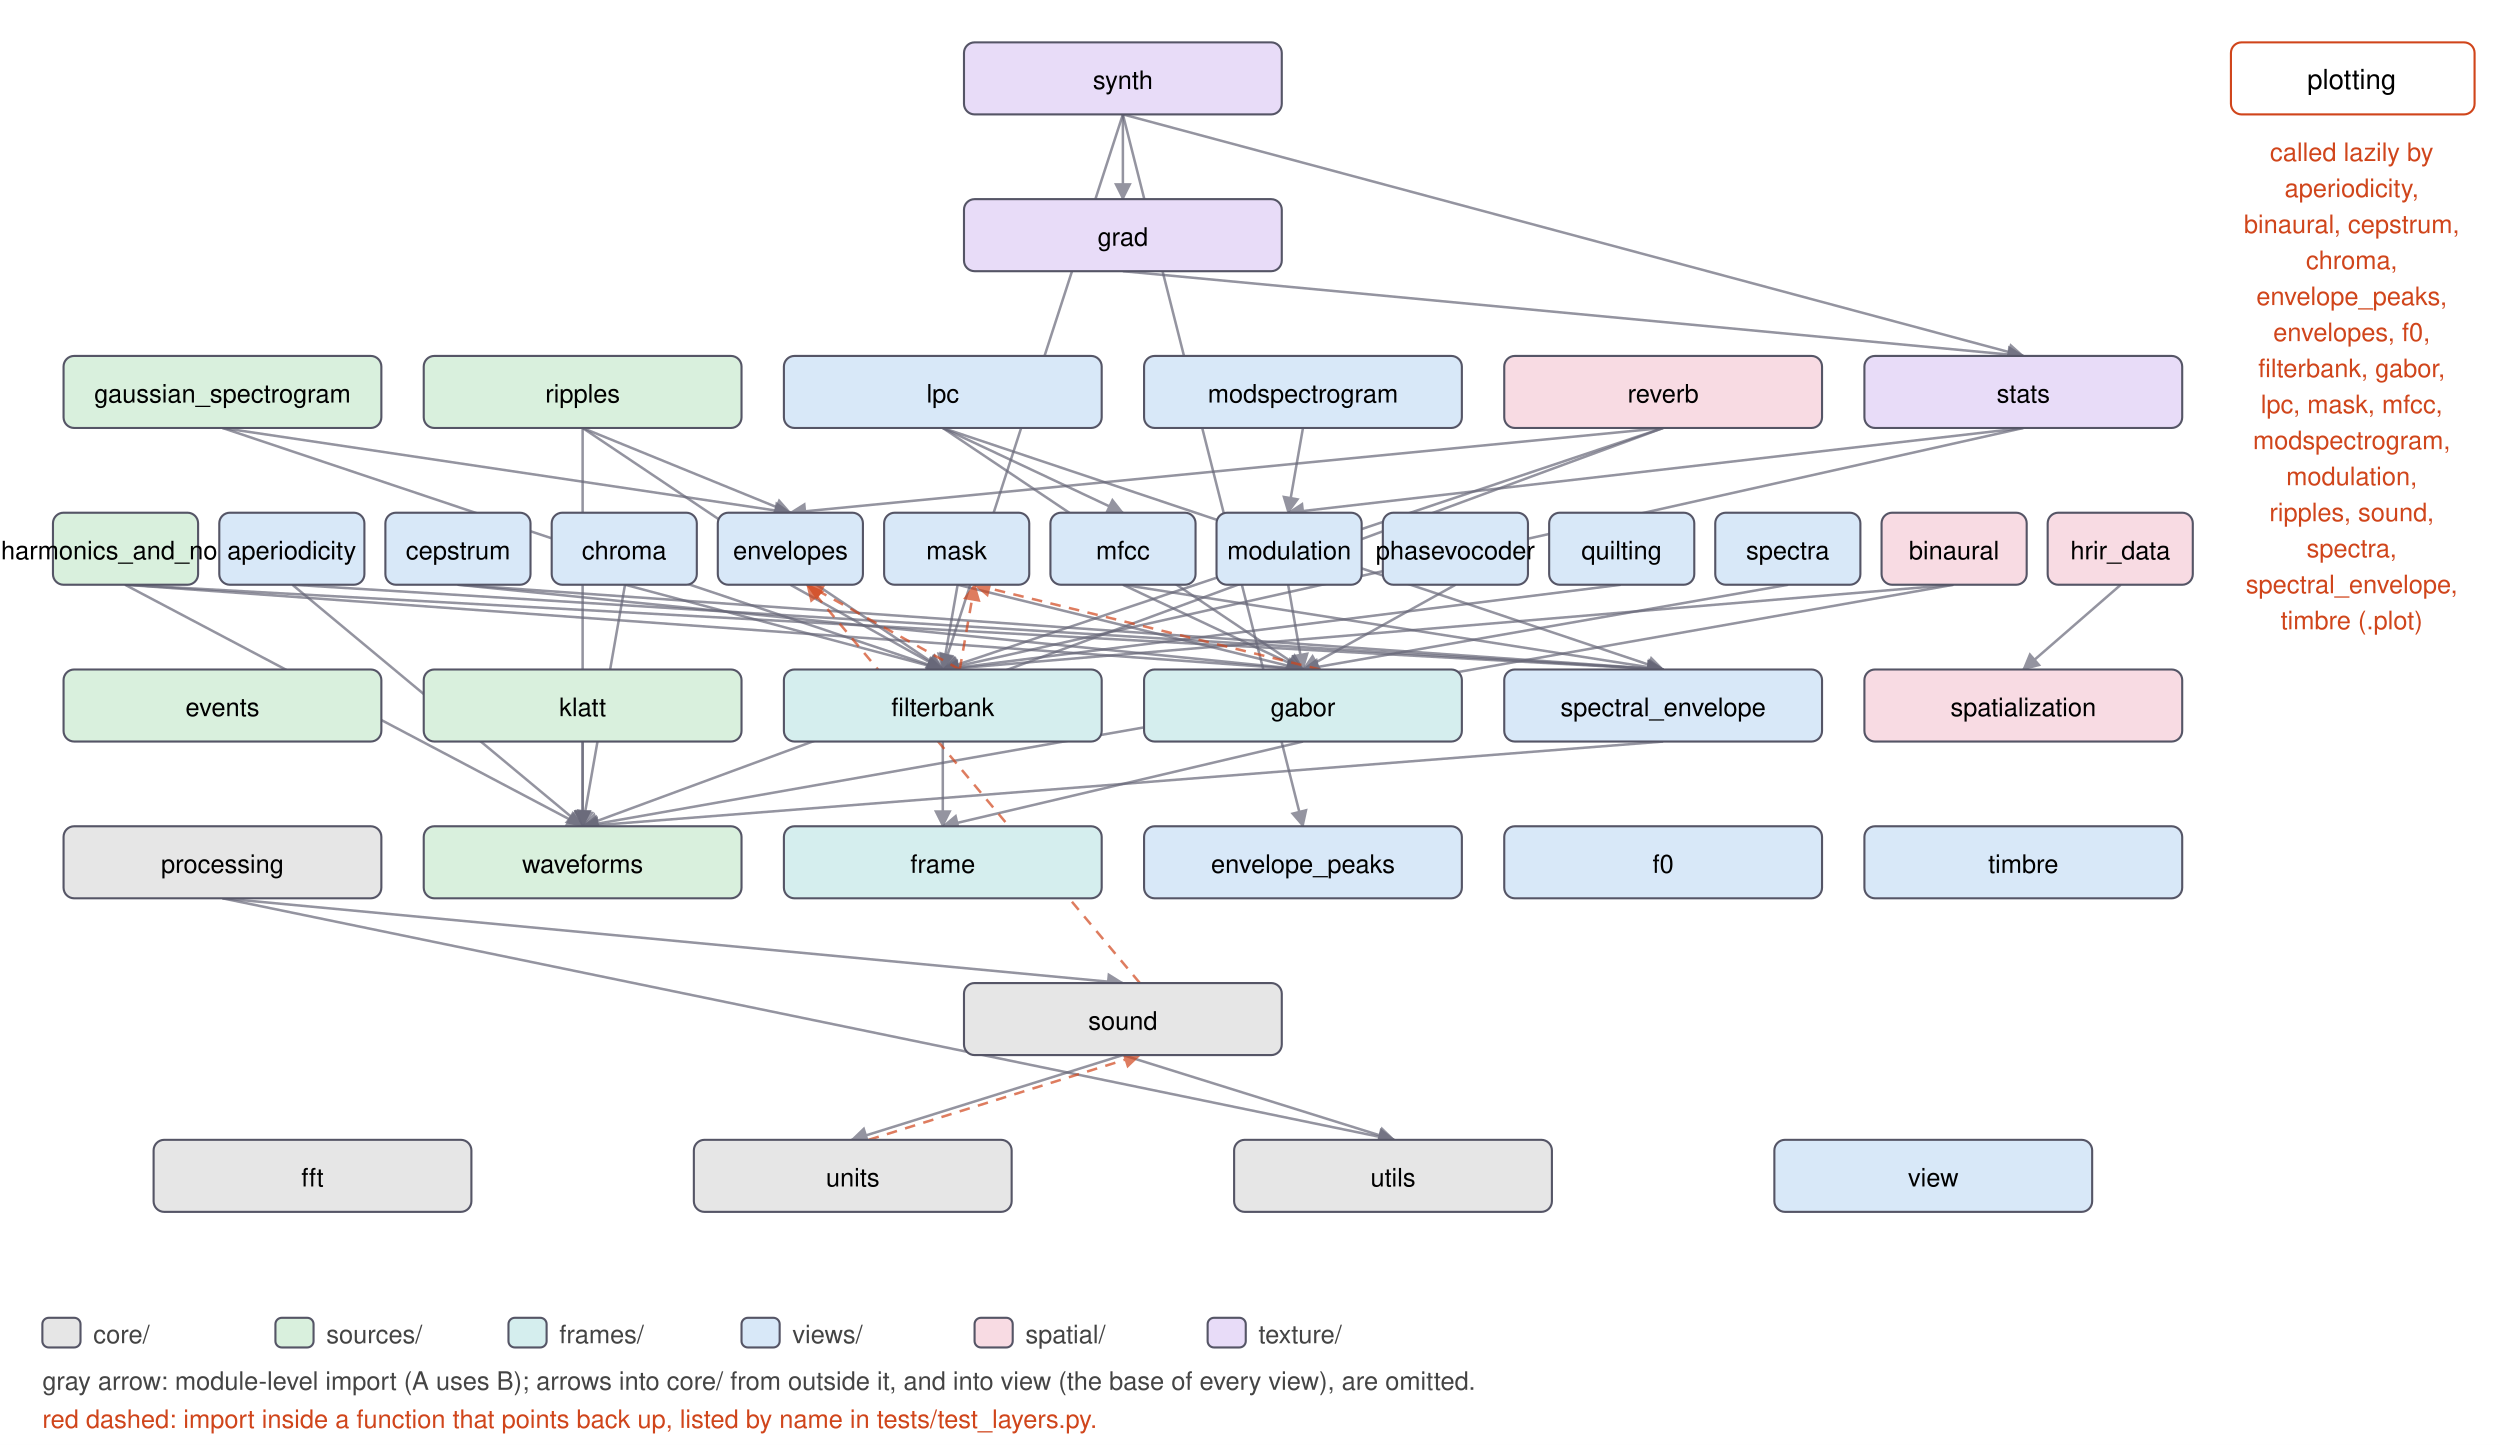
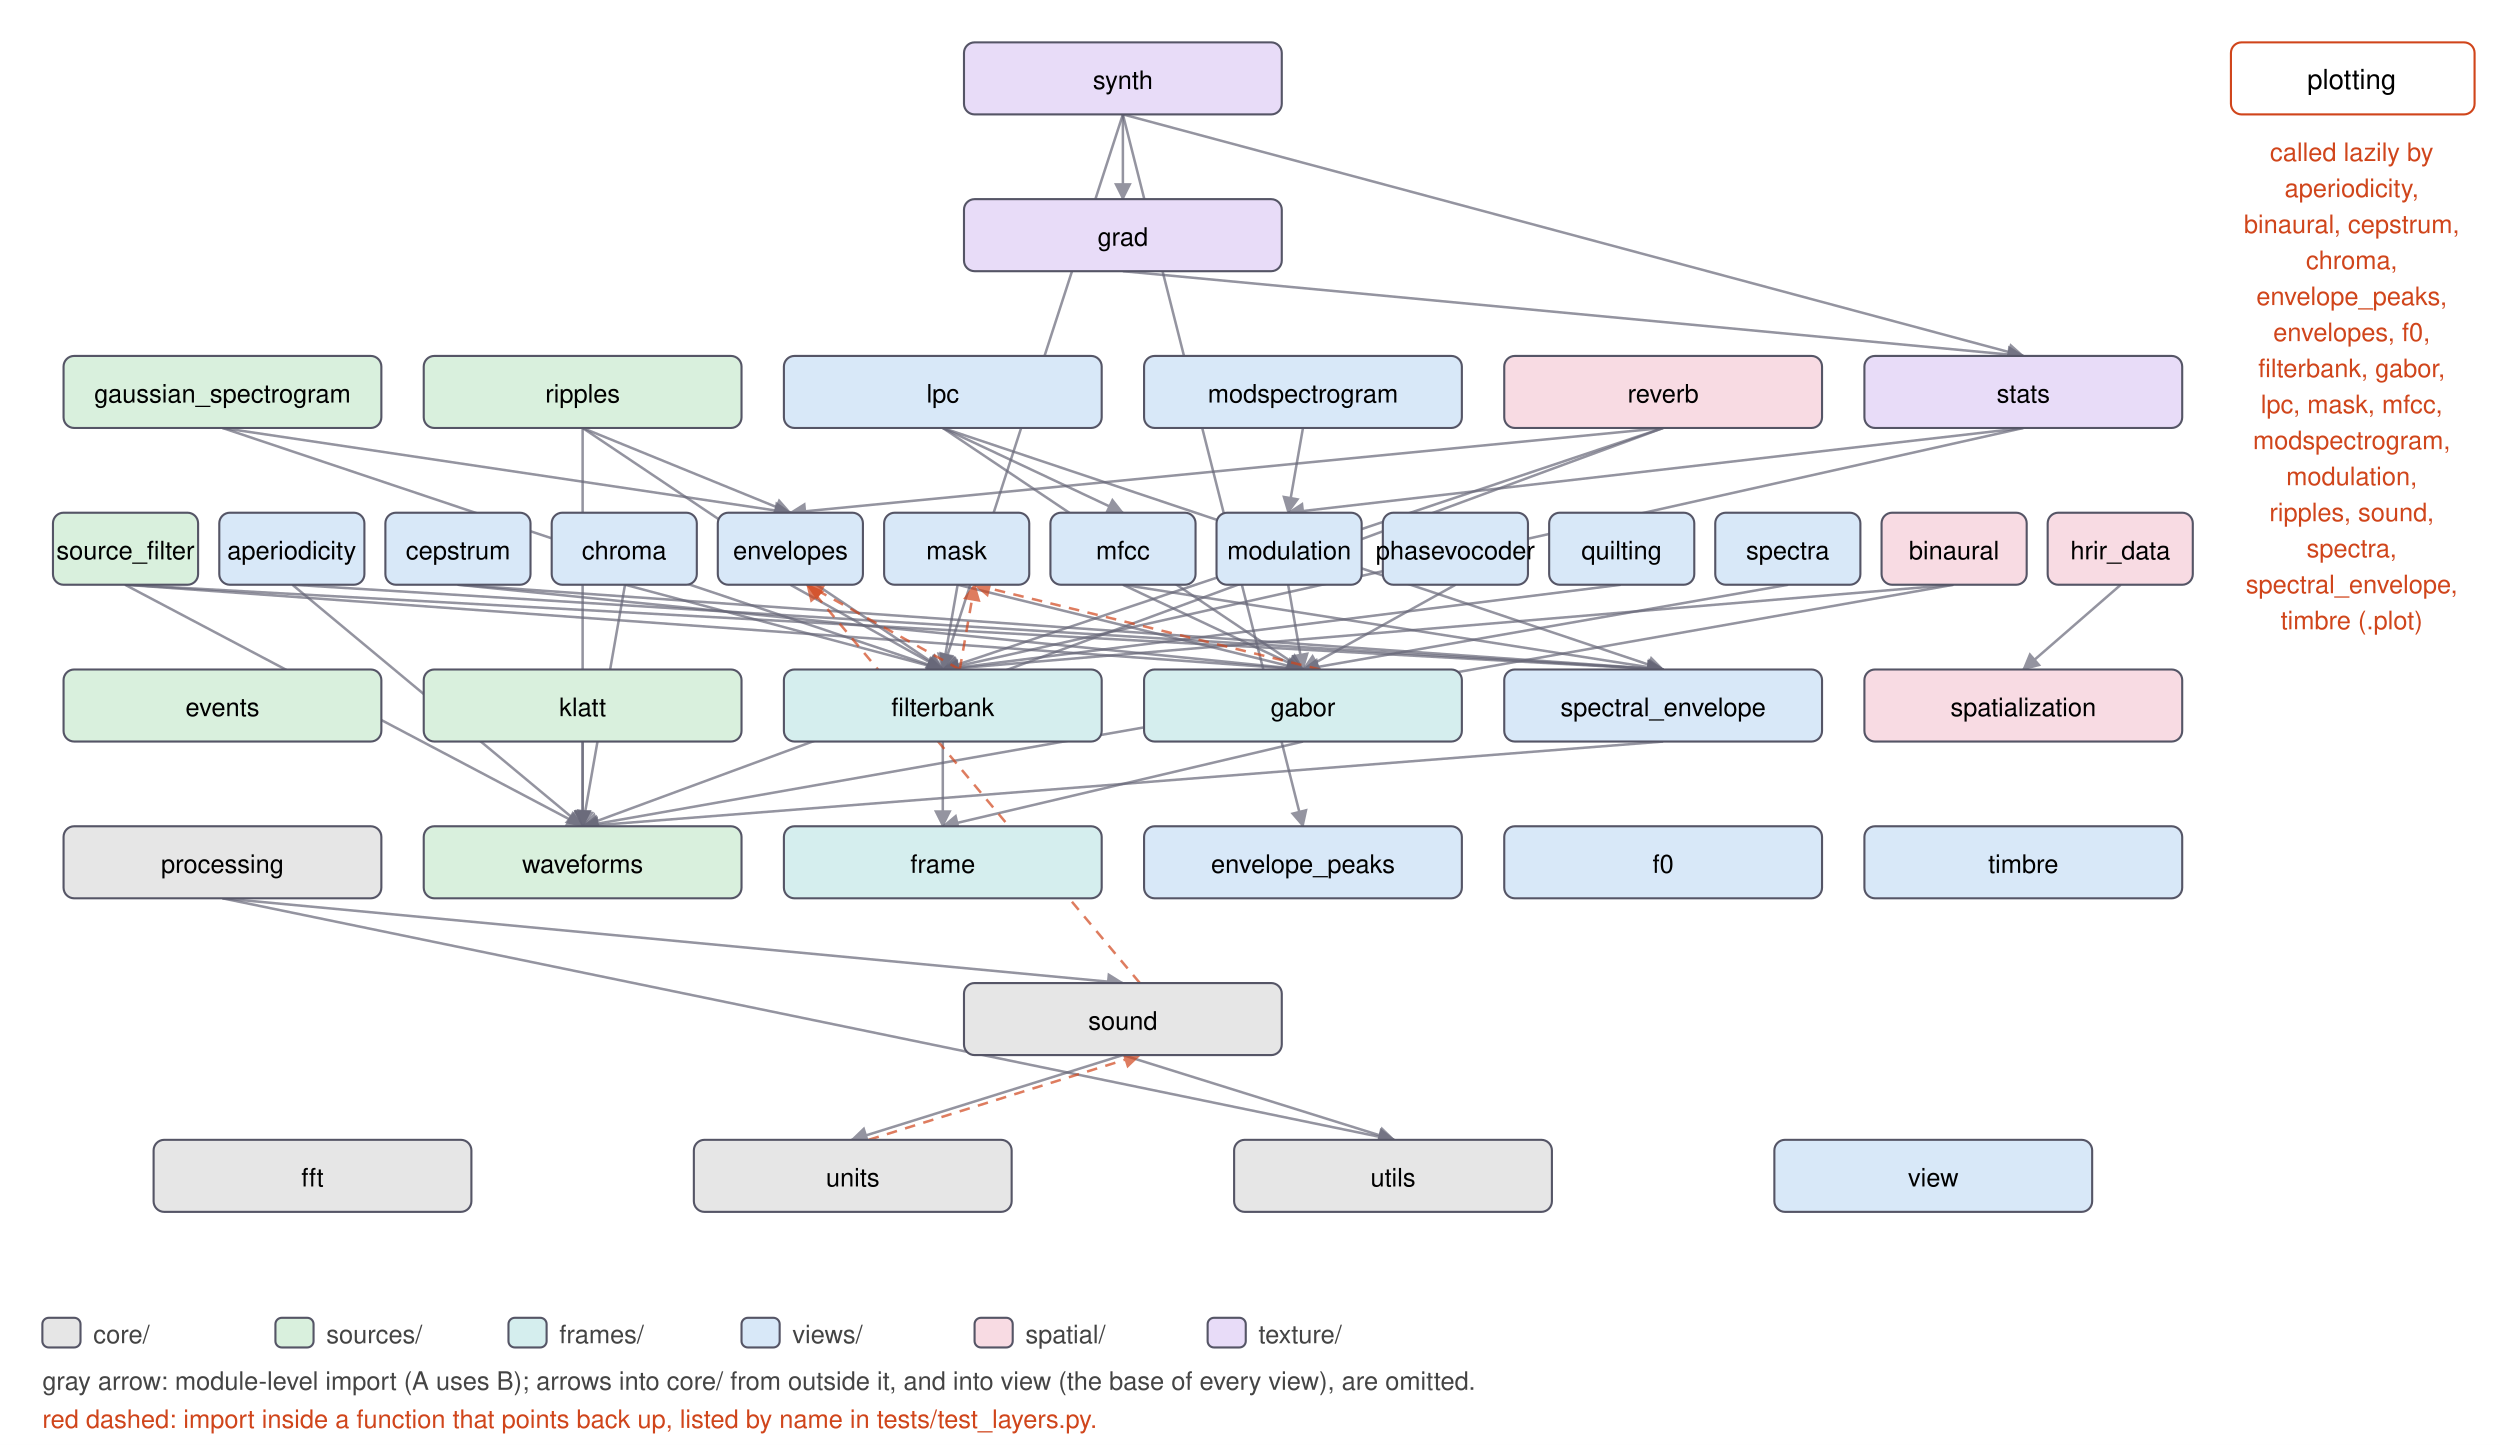
<svg xmlns="http://www.w3.org/2000/svg" viewBox="0 0 1180 682" font-family="Helvetica,Arial,sans-serif" font-size="13">
  <defs>
    <marker id="a" viewBox="0 0 10 10" refX="9" refY="5" markerWidth="7" markerHeight="7" orient="auto">
      <path d="M0,0L10,5L0,10z" fill="#667" />
    </marker>
    <marker id="r" viewBox="0 0 10 10" refX="9" refY="5" markerWidth="7" markerHeight="7" orient="auto">
      <path d="M0,0L10,5L0,10z" fill="#d0451b" />
    </marker>
  </defs>
  <rect width="1180" height="682" fill="#ffffff" />
  <line x1="105" y1="424" x2="530" y2="464" stroke="#667" stroke-width="1.2" marker-end="url(#a)" opacity="0.7" />
  <line x1="105" y1="424" x2="658" y2="538" stroke="#667" stroke-width="1.2" marker-end="url(#a)" opacity="0.7" />
  <line x1="530" y1="498" x2="402" y2="538" stroke="#667" stroke-width="1.2" marker-end="url(#a)" opacity="0.7" />
  <line x1="530" y1="498" x2="658" y2="538" stroke="#667" stroke-width="1.2" marker-end="url(#a)" opacity="0.7" />
  <line x1="445" y1="350" x2="445" y2="390" stroke="#667" stroke-width="1.2" marker-end="url(#a)" opacity="0.7" />
  <line x1="615" y1="350" x2="445" y2="390" stroke="#667" stroke-width="1.2" marker-end="url(#a)" opacity="0.7" />
  <line x1="105" y1="202" x2="445" y2="316" stroke="#667" stroke-width="1.2" marker-end="url(#a)" opacity="0.7" />
  <line x1="105" y1="202" x2="373" y2="242" stroke="#667" stroke-width="1.2" marker-end="url(#a)" opacity="0.7" />
-   <line x1="59" y1="276" x2="615" y2="316" stroke="#667" stroke-width="1.2" marker-end="url(#a)" opacity="0.7" />
-   <line x1="59" y1="276" x2="275" y2="390" stroke="#667" stroke-width="1.2" marker-end="url(#a)" opacity="0.7" />
-   <line x1="59" y1="276" x2="785" y2="316" stroke="#667" stroke-width="1.2" marker-end="url(#a)" opacity="0.7" />
  <line x1="275" y1="350" x2="275" y2="390" stroke="#667" stroke-width="1.2" marker-end="url(#a)" opacity="0.7" />
  <line x1="275" y1="202" x2="445" y2="316" stroke="#667" stroke-width="1.2" marker-end="url(#a)" opacity="0.7" />
  <line x1="275" y1="202" x2="275" y2="390" stroke="#667" stroke-width="1.2" marker-end="url(#a)" opacity="0.7" />
  <line x1="275" y1="202" x2="373" y2="242" stroke="#667" stroke-width="1.2" marker-end="url(#a)" opacity="0.7" />
+   <line x1="59" y1="276" x2="615" y2="316" stroke="#667" stroke-width="1.2" marker-end="url(#a)" opacity="0.7" />
+   <line x1="59" y1="276" x2="275" y2="390" stroke="#667" stroke-width="1.2" marker-end="url(#a)" opacity="0.7" />
+   <line x1="59" y1="276" x2="785" y2="316" stroke="#667" stroke-width="1.2" marker-end="url(#a)" opacity="0.7" />
  <line x1="922" y1="276" x2="445" y2="316" stroke="#667" stroke-width="1.2" marker-end="url(#a)" opacity="0.7" />
  <line x1="922" y1="276" x2="275" y2="390" stroke="#667" stroke-width="1.2" marker-end="url(#a)" opacity="0.7" />
  <line x1="1001" y1="276" x2="955" y2="316" stroke="#667" stroke-width="1.2" marker-end="url(#a)" opacity="0.7" />
  <line x1="785" y1="202" x2="445" y2="316" stroke="#667" stroke-width="1.2" marker-end="url(#a)" opacity="0.7" />
  <line x1="785" y1="202" x2="275" y2="390" stroke="#667" stroke-width="1.2" marker-end="url(#a)" opacity="0.7" />
  <line x1="785" y1="202" x2="373" y2="242" stroke="#667" stroke-width="1.2" marker-end="url(#a)" opacity="0.7" />
  <line x1="530" y1="128" x2="955" y2="168" stroke="#667" stroke-width="1.2" marker-end="url(#a)" opacity="0.7" />
  <line x1="955" y1="202" x2="445" y2="316" stroke="#667" stroke-width="1.2" marker-end="url(#a)" opacity="0.7" />
  <line x1="955" y1="202" x2="608" y2="242" stroke="#667" stroke-width="1.2" marker-end="url(#a)" opacity="0.7" />
  <line x1="530" y1="54" x2="445" y2="316" stroke="#667" stroke-width="1.2" marker-end="url(#a)" opacity="0.7" />
  <line x1="530" y1="54" x2="530" y2="94" stroke="#667" stroke-width="1.2" marker-end="url(#a)" opacity="0.7" />
  <line x1="530" y1="54" x2="955" y2="168" stroke="#667" stroke-width="1.2" marker-end="url(#a)" opacity="0.7" />
  <line x1="530" y1="54" x2="615" y2="390" stroke="#667" stroke-width="1.2" marker-end="url(#a)" opacity="0.7" />
  <line x1="138" y1="276" x2="275" y2="390" stroke="#667" stroke-width="1.2" marker-end="url(#a)" opacity="0.7" />
  <line x1="138" y1="276" x2="785" y2="316" stroke="#667" stroke-width="1.2" marker-end="url(#a)" opacity="0.7" />
  <line x1="216" y1="276" x2="615" y2="316" stroke="#667" stroke-width="1.2" marker-end="url(#a)" opacity="0.7" />
  <line x1="216" y1="276" x2="785" y2="316" stroke="#667" stroke-width="1.2" marker-end="url(#a)" opacity="0.7" />
  <line x1="295" y1="276" x2="445" y2="316" stroke="#667" stroke-width="1.2" marker-end="url(#a)" opacity="0.7" />
  <line x1="295" y1="276" x2="275" y2="390" stroke="#667" stroke-width="1.2" marker-end="url(#a)" opacity="0.7" />
  <line x1="373" y1="276" x2="445" y2="316" stroke="#667" stroke-width="1.2" marker-end="url(#a)" opacity="0.7" />
  <line x1="445" y1="202" x2="615" y2="316" stroke="#667" stroke-width="1.2" marker-end="url(#a)" opacity="0.7" />
  <line x1="445" y1="202" x2="530" y2="242" stroke="#667" stroke-width="1.2" marker-end="url(#a)" opacity="0.7" />
  <line x1="445" y1="202" x2="785" y2="316" stroke="#667" stroke-width="1.2" marker-end="url(#a)" opacity="0.7" />
  <line x1="452" y1="276" x2="445" y2="316" stroke="#667" stroke-width="1.2" marker-end="url(#a)" opacity="0.7" />
  <line x1="452" y1="276" x2="615" y2="316" stroke="#667" stroke-width="1.2" marker-end="url(#a)" opacity="0.7" />
  <line x1="530" y1="276" x2="615" y2="316" stroke="#667" stroke-width="1.2" marker-end="url(#a)" opacity="0.7" />
  <line x1="530" y1="276" x2="785" y2="316" stroke="#667" stroke-width="1.2" marker-end="url(#a)" opacity="0.7" />
  <line x1="615" y1="202" x2="608" y2="242" stroke="#667" stroke-width="1.2" marker-end="url(#a)" opacity="0.7" />
  <line x1="608" y1="276" x2="615" y2="316" stroke="#667" stroke-width="1.2" marker-end="url(#a)" opacity="0.7" />
  <line x1="687" y1="276" x2="615" y2="316" stroke="#667" stroke-width="1.2" marker-end="url(#a)" opacity="0.7" />
  <line x1="765" y1="276" x2="445" y2="316" stroke="#667" stroke-width="1.2" marker-end="url(#a)" opacity="0.7" />
  <line x1="844" y1="276" x2="615" y2="316" stroke="#667" stroke-width="1.2" marker-end="url(#a)" opacity="0.7" />
  <line x1="785" y1="350" x2="275" y2="390" stroke="#667" stroke-width="1.2" marker-end="url(#a)" opacity="0.7" />
  <line x1="538" y1="464" x2="381" y2="276" stroke="#d0451b" stroke-width="1.2" stroke-dasharray="5,4" marker-end="url(#r)" opacity="0.7" />
  <line x1="410" y1="538" x2="538" y2="498" stroke="#d0451b" stroke-width="1.2" stroke-dasharray="5,4" marker-end="url(#r)" opacity="0.7" />
  <line x1="453" y1="316" x2="381" y2="276" stroke="#d0451b" stroke-width="1.2" stroke-dasharray="5,4" marker-end="url(#r)" opacity="0.7" />
  <line x1="453" y1="316" x2="460" y2="276" stroke="#d0451b" stroke-width="1.2" stroke-dasharray="5,4" marker-end="url(#r)" opacity="0.7" />
  <line x1="623" y1="316" x2="460" y2="276" stroke="#d0451b" stroke-width="1.2" stroke-dasharray="5,4" marker-end="url(#r)" opacity="0.7" />
  <rect x="72.5" y="538" width="150.0" height="34" rx="5" fill="#e6e6e6" stroke="#556" />
  <text x="147.5" y="560" text-anchor="middle" font-size="12">fft</text>
  <rect x="30.0" y="390" width="150.0" height="34" rx="5" fill="#e6e6e6" stroke="#556" />
  <text x="105.0" y="412" text-anchor="middle" font-size="12">processing</text>
  <rect x="455.0" y="464" width="150.0" height="34" rx="5" fill="#e6e6e6" stroke="#556" />
  <text x="530.0" y="486" text-anchor="middle" font-size="12">sound</text>
  <rect x="327.5" y="538" width="150.0" height="34" rx="5" fill="#e6e6e6" stroke="#556" />
  <text x="402.5" y="560" text-anchor="middle" font-size="12">units</text>
  <rect x="582.5" y="538" width="150.0" height="34" rx="5" fill="#e6e6e6" stroke="#556" />
  <text x="657.5" y="560" text-anchor="middle" font-size="12">utils</text>
  <rect x="370.0" y="316" width="150.0" height="34" rx="5" fill="#d5eeee" stroke="#556" />
  <text x="445.0" y="338" text-anchor="middle" font-size="12">filterbank</text>
  <rect x="370.0" y="390" width="150.0" height="34" rx="5" fill="#d5eeee" stroke="#556" />
  <text x="445.0" y="412" text-anchor="middle" font-size="12">frame</text>
  <rect x="540.0" y="316" width="150.0" height="34" rx="5" fill="#d5eeee" stroke="#556" />
  <text x="615.0" y="338" text-anchor="middle" font-size="12">gabor</text>
  <rect x="30.0" y="316" width="150.0" height="34" rx="5" fill="#d9f0dd" stroke="#556" />
  <text x="105.0" y="338" text-anchor="middle" font-size="12">events</text>
  <rect x="30.0" y="168" width="150.0" height="34" rx="5" fill="#d9f0dd" stroke="#556" />
  <text x="105.0" y="190" text-anchor="middle" font-size="12">gaussian_spectrogram</text>
-   <rect x="25.0" y="242" width="68.5" height="34" rx="5" fill="#d9f0dd" stroke="#556" />
-   <text x="59.2" y="264" text-anchor="middle" font-size="12">harmonics_and_noise</text>
  <rect x="200.0" y="316" width="150.0" height="34" rx="5" fill="#d9f0dd" stroke="#556" />
  <text x="275.0" y="338" text-anchor="middle" font-size="12">klatt</text>
  <rect x="200.0" y="168" width="150.0" height="34" rx="5" fill="#d9f0dd" stroke="#556" />
  <text x="275.0" y="190" text-anchor="middle" font-size="12">ripples</text>
+   <rect x="25.0" y="242" width="68.5" height="34" rx="5" fill="#d9f0dd" stroke="#556" />
+   <text x="59.2" y="264" text-anchor="middle" font-size="12">source_filter</text>
  <rect x="200.0" y="390" width="150.0" height="34" rx="5" fill="#d9f0dd" stroke="#556" />
  <text x="275.0" y="412" text-anchor="middle" font-size="12">waveforms</text>
  <rect x="888.1" y="242" width="68.5" height="34" rx="5" fill="#f8dbe3" stroke="#556" />
  <text x="922.3" y="264" text-anchor="middle" font-size="12">binaural</text>
  <rect x="966.5" y="242" width="68.5" height="34" rx="5" fill="#f8dbe3" stroke="#556" />
  <text x="1000.8" y="264" text-anchor="middle" font-size="12">hrir_data</text>
  <rect x="710.0" y="168" width="150.0" height="34" rx="5" fill="#f8dbe3" stroke="#556" />
  <text x="785.0" y="190" text-anchor="middle" font-size="12">reverb</text>
  <rect x="880.0" y="316" width="150.0" height="34" rx="5" fill="#f8dbe3" stroke="#556" />
  <text x="955.0" y="338" text-anchor="middle" font-size="12">spatialization</text>
  <rect x="455.0" y="94" width="150.0" height="34" rx="5" fill="#e8dcf8" stroke="#556" />
  <text x="530.0" y="116" text-anchor="middle" font-size="12">grad</text>
  <rect x="880.0" y="168" width="150.0" height="34" rx="5" fill="#e8dcf8" stroke="#556" />
  <text x="955.0" y="190" text-anchor="middle" font-size="12">stats</text>
  <rect x="455.0" y="20" width="150.0" height="34" rx="5" fill="#e8dcf8" stroke="#556" />
  <text x="530.0" y="42" text-anchor="middle" font-size="12">synth</text>
  <rect x="103.5" y="242" width="68.5" height="34" rx="5" fill="#d8e8f8" stroke="#556" />
  <text x="137.7" y="264" text-anchor="middle" font-size="12">aperiodicity</text>
  <rect x="181.9" y="242" width="68.5" height="34" rx="5" fill="#d8e8f8" stroke="#556" />
  <text x="216.2" y="264" text-anchor="middle" font-size="12">cepstrum</text>
  <rect x="260.4" y="242" width="68.5" height="34" rx="5" fill="#d8e8f8" stroke="#556" />
  <text x="294.6" y="264" text-anchor="middle" font-size="12">chroma</text>
  <rect x="540.0" y="390" width="150.0" height="34" rx="5" fill="#d8e8f8" stroke="#556" />
  <text x="615.0" y="412" text-anchor="middle" font-size="12">envelope_peaks</text>
  <rect x="338.8" y="242" width="68.5" height="34" rx="5" fill="#d8e8f8" stroke="#556" />
  <text x="373.1" y="264" text-anchor="middle" font-size="12">envelopes</text>
  <rect x="710.0" y="390" width="150.0" height="34" rx="5" fill="#d8e8f8" stroke="#556" />
  <text x="785.0" y="412" text-anchor="middle" font-size="12">f0</text>
  <rect x="370.0" y="168" width="150.0" height="34" rx="5" fill="#d8e8f8" stroke="#556" />
  <text x="445.0" y="190" text-anchor="middle" font-size="12">lpc</text>
  <rect x="417.3" y="242" width="68.5" height="34" rx="5" fill="#d8e8f8" stroke="#556" />
  <text x="451.5" y="264" text-anchor="middle" font-size="12">mask</text>
  <rect x="495.8" y="242" width="68.5" height="34" rx="5" fill="#d8e8f8" stroke="#556" />
  <text x="530.0" y="264" text-anchor="middle" font-size="12">mfcc</text>
  <rect x="540.0" y="168" width="150.0" height="34" rx="5" fill="#d8e8f8" stroke="#556" />
  <text x="615.0" y="190" text-anchor="middle" font-size="12">modspectrogram</text>
  <rect x="574.2" y="242" width="68.5" height="34" rx="5" fill="#d8e8f8" stroke="#556" />
  <text x="608.5" y="264" text-anchor="middle" font-size="12">modulation</text>
  <rect x="652.7" y="242" width="68.5" height="34" rx="5" fill="#d8e8f8" stroke="#556" />
  <text x="686.9" y="264" text-anchor="middle" font-size="12">phasevocoder</text>
  <rect x="731.2" y="242" width="68.5" height="34" rx="5" fill="#d8e8f8" stroke="#556" />
  <text x="765.4" y="264" text-anchor="middle" font-size="12">quilting</text>
  <rect x="809.6" y="242" width="68.5" height="34" rx="5" fill="#d8e8f8" stroke="#556" />
  <text x="843.8" y="264" text-anchor="middle" font-size="12">spectra</text>
  <rect x="710.0" y="316" width="150.0" height="34" rx="5" fill="#d8e8f8" stroke="#556" />
  <text x="785.0" y="338" text-anchor="middle" font-size="12">spectral_envelope</text>
  <rect x="880.0" y="390" width="150.0" height="34" rx="5" fill="#d8e8f8" stroke="#556" />
  <text x="955.0" y="412" text-anchor="middle" font-size="12">timbre</text>
  <rect x="837.5" y="538" width="150.0" height="34" rx="5" fill="#d8e8f8" stroke="#556" />
  <text x="912.5" y="560" text-anchor="middle" font-size="12">view</text>
  <rect x="1053" y="20" width="115" height="34" rx="5" fill="#fff" stroke="#d0451b" />
  <text x="1110" y="42" text-anchor="middle">plotting</text>
  <text x="1110" y="76" text-anchor="middle" font-size="12" fill="#d0451b">called lazily by</text>
  <text x="1110" y="93" text-anchor="middle" font-size="12" fill="#d0451b">aperiodicity,</text>
  <text x="1110" y="110" text-anchor="middle" font-size="12" fill="#d0451b">binaural, cepstrum,</text>
  <text x="1110" y="127" text-anchor="middle" font-size="12" fill="#d0451b">chroma,</text>
  <text x="1110" y="144" text-anchor="middle" font-size="12" fill="#d0451b">envelope_peaks,</text>
  <text x="1110" y="161" text-anchor="middle" font-size="12" fill="#d0451b">envelopes, f0,</text>
  <text x="1110" y="178" text-anchor="middle" font-size="12" fill="#d0451b">filterbank, gabor,</text>
  <text x="1110" y="195" text-anchor="middle" font-size="12" fill="#d0451b">lpc, mask, mfcc,</text>
  <text x="1110" y="212" text-anchor="middle" font-size="12" fill="#d0451b">modspectrogram,</text>
  <text x="1110" y="229" text-anchor="middle" font-size="12" fill="#d0451b">modulation,</text>
  <text x="1110" y="246" text-anchor="middle" font-size="12" fill="#d0451b">ripples, sound,</text>
  <text x="1110" y="263" text-anchor="middle" font-size="12" fill="#d0451b">spectra,</text>
  <text x="1110" y="280" text-anchor="middle" font-size="12" fill="#d0451b">spectral_envelope,</text>
  <text x="1110" y="297" text-anchor="middle" font-size="12" fill="#d0451b">timbre (.plot)</text>
  <rect x="20" y="622" width="18" height="14" rx="3" fill="#e6e6e6" stroke="#556" />
  <text x="44" y="634" font-size="12" fill="#444">core/</text>
  <rect x="130" y="622" width="18" height="14" rx="3" fill="#d9f0dd" stroke="#556" />
  <text x="154" y="634" font-size="12" fill="#444">sources/</text>
  <rect x="240" y="622" width="18" height="14" rx="3" fill="#d5eeee" stroke="#556" />
  <text x="264" y="634" font-size="12" fill="#444">frames/</text>
  <rect x="350" y="622" width="18" height="14" rx="3" fill="#d8e8f8" stroke="#556" />
  <text x="374" y="634" font-size="12" fill="#444">views/</text>
  <rect x="460" y="622" width="18" height="14" rx="3" fill="#f8dbe3" stroke="#556" />
  <text x="484" y="634" font-size="12" fill="#444">spatial/</text>
  <rect x="570" y="622" width="18" height="14" rx="3" fill="#e8dcf8" stroke="#556" />
  <text x="594" y="634" font-size="12" fill="#444">texture/</text>
  <text x="20" y="656" font-size="12" fill="#444">gray arrow: module-level import (A uses B); arrows into core/ from outside it, and into view (the base of every view), are omitted.</text>
  <text x="20" y="674" font-size="12" fill="#d0451b">red dashed: import inside a function that points back up, listed by name in tests/test_layers.py.</text>
</svg>
